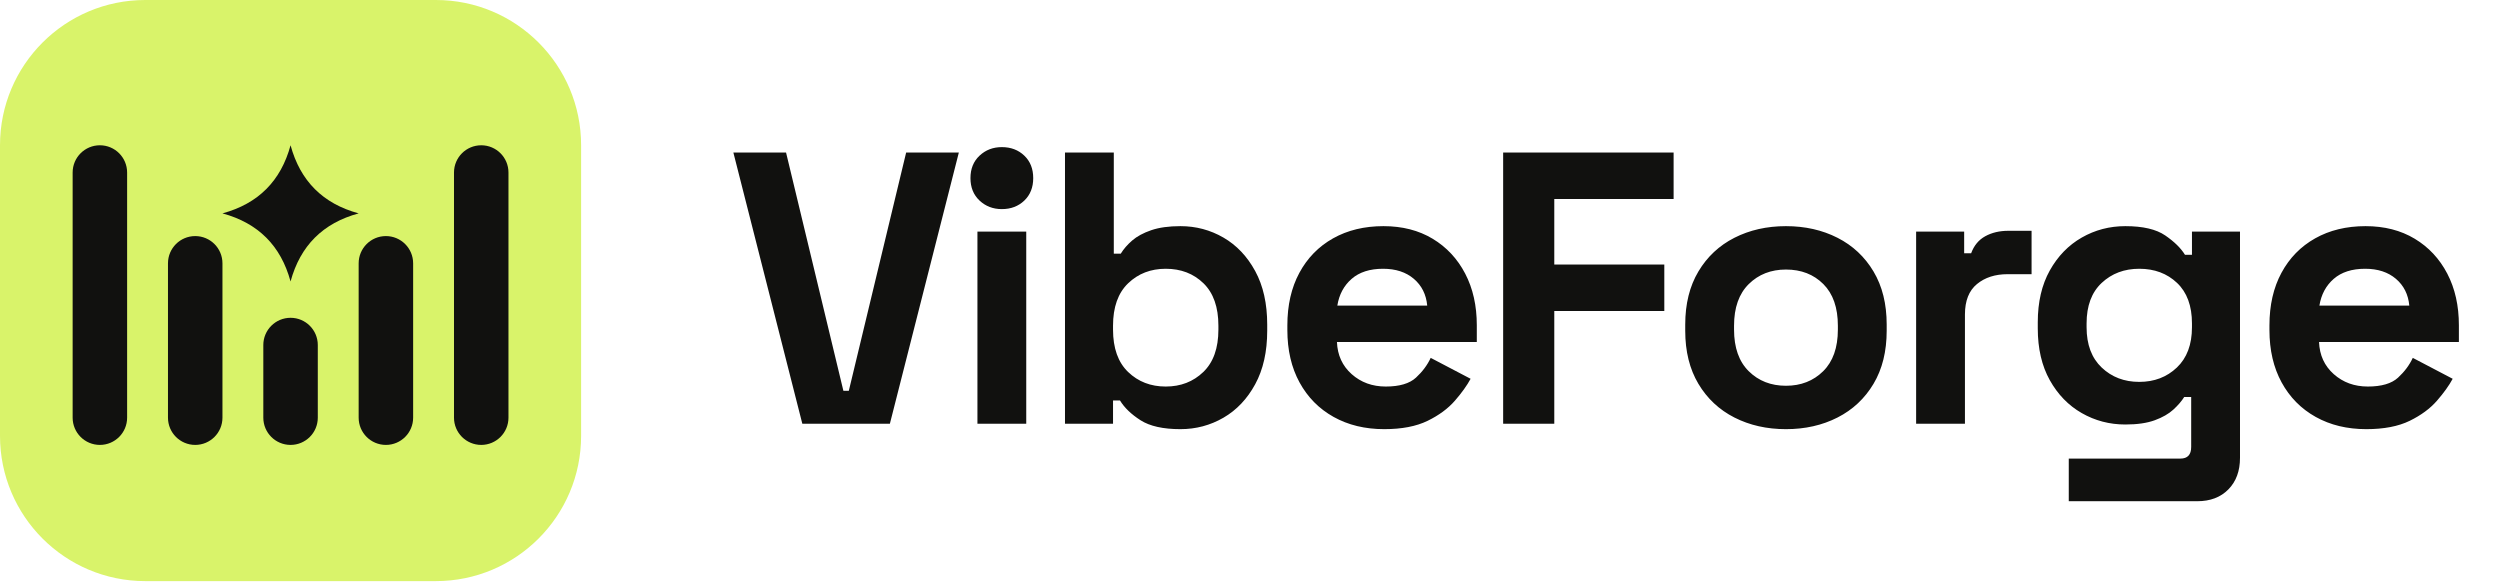
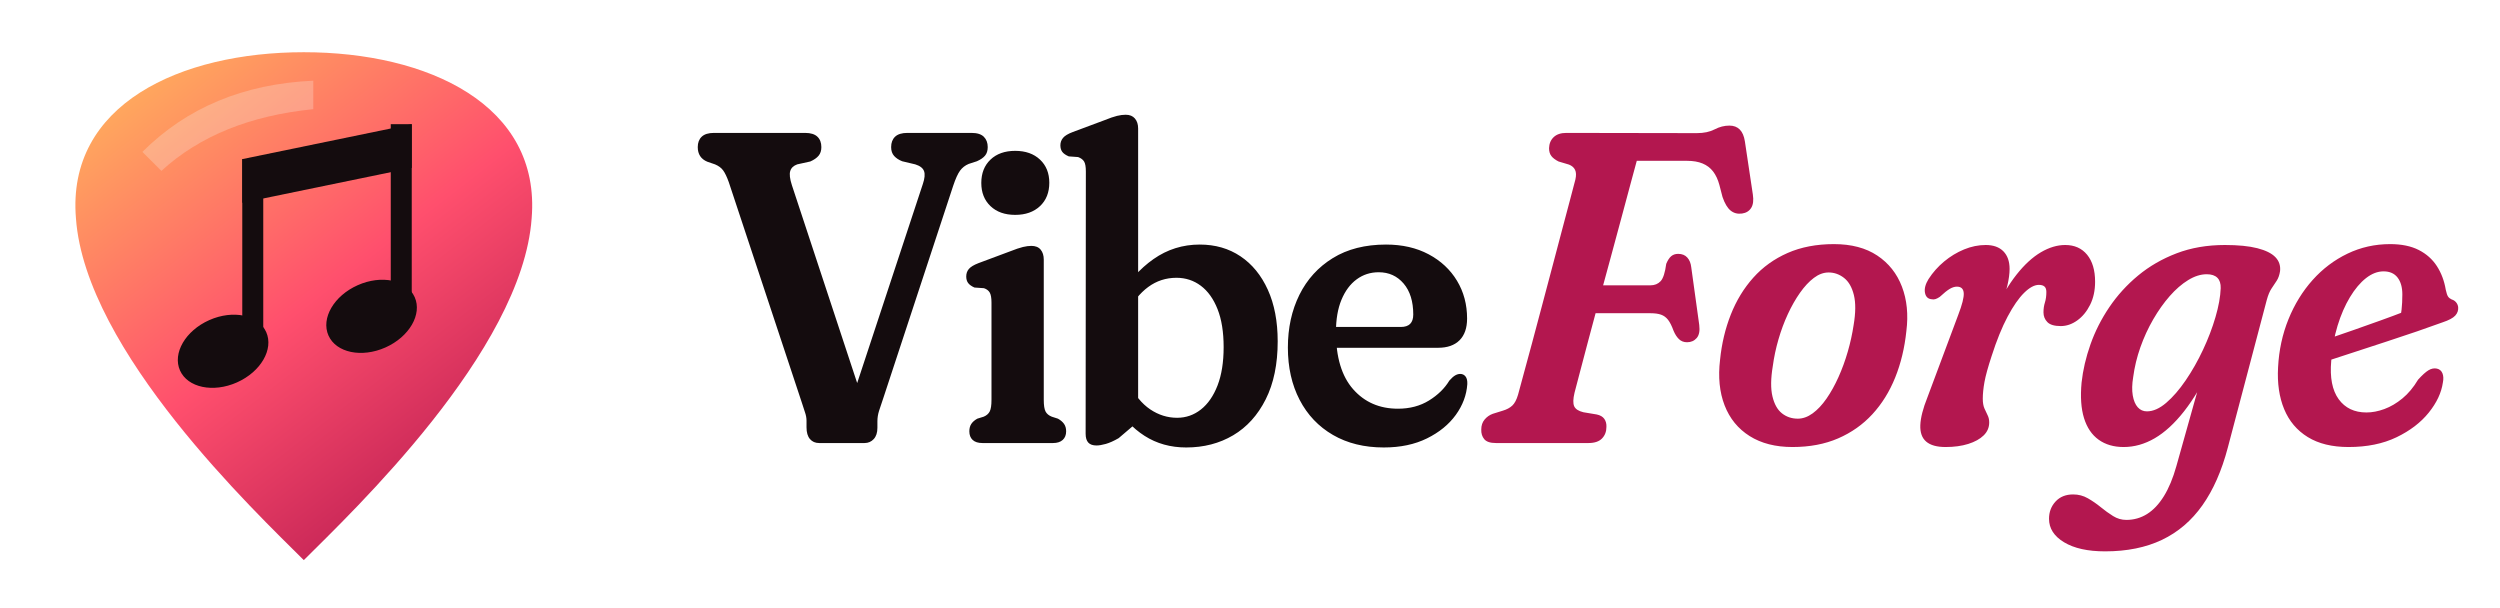
- <svg xmlns="http://www.w3.org/2000/svg" width="413" height="96" viewBox="0 0 413 96" role="img" aria-label="VibeForge">
+ <svg xmlns="http://www.w3.org/2000/svg" width="395" height="96" viewBox="0 0 395 96" role="img" aria-label="VibeForge">
  <g transform="translate(0 0) scale(1.5)">
-     <rect width="64" height="64" rx="16" fill="#d9f36a" />
-     <g fill="#11110f">
-       <rect x="8.00" y="16" width="6.0" height="33" rx="3.0" />
-       <rect x="18.50" y="26" width="6.0" height="23" rx="3.0" />
-       <rect x="29.00" y="35" width="6.0" height="14" rx="3.0" />
-       <rect x="39.50" y="26" width="6.0" height="23" rx="3.0" />
-       <rect x="50.00" y="16" width="6.0" height="33" rx="3.0" />
-       <path d="M32 16.0 Q33.6 21.9 39.5 23.5 Q33.6 25.1 32 31.0 Q30.4 25.1 24.5 23.5 Q30.4 21.9 32 16.0Z" />
+     <defs>
+       <linearGradient id="pg-d" x1="0.15" y1="0" x2="0.85" y2="1">
+         <stop offset="0" stop-color="#ffb05c" />
+         <stop offset=".5" stop-color="#ff4f6d" />
+         <stop offset="1" stop-color="#b3174f" />
+       </linearGradient>
+     </defs>
+     <path d="M32 59 C27 54 9 37 8 23 C7 11 19 5.5 32 5.5 C45 5.5 57 11 56 23 C55 37 37 54 32 59Z" fill="url(#pg-d)" />
+     <path d="M15 16 Q22 9 33 8.5 L33 11.5 Q23 12.5 17 18Z" fill="#f7ede4" fill-opacity=".28" />
+     <g fill="#140c0e" fill-opacity="1">
+       <ellipse cx="23.50" cy="37.00" rx="4.97" ry="3.59" transform="rotate(-24 23.50 37.00)" />
+       <ellipse cx="39.14" cy="33.32" rx="4.97" ry="3.59" transform="rotate(-24 39.14 33.32)" />
+       <rect x="25.52" y="16.76" width="2.21" height="19.32" />
+       <rect x="41.16" y="13.08" width="2.21" height="19.32" />
+       <path d="M25.52 16.76 L43.37 13.08 L43.37 17.68 L25.52 21.36Z" />
    </g>
  </g>
-   <path fill="#11110f" d="M132.544 70.0 121.152 25.2H129.856L139.328 64.56H140.224L149.696 25.2H158.4L147.008 70.0ZM161.472 70.0V38.256H169.536V70.0ZM165.504 34.544Q163.328 34.544 161.824 33.136Q160.32 31.728 160.32 29.424Q160.32 27.12 161.824 25.712Q163.328 24.304 165.504 24.304Q167.744 24.304 169.216 25.712Q170.688 27.12 170.688 29.424Q170.688 31.728 169.216 33.136Q167.744 34.544 165.504 34.544ZM195.008 70.896Q190.72 70.896 188.416 69.424Q186.112 67.952 185.024 66.16H183.872V70.0H175.936V25.2H184V41.904H185.152Q185.856 40.752 187.04 39.728Q188.224 38.704 190.176 38.032Q192.128 37.36 195.008 37.36Q198.848 37.36 202.112 39.248Q205.376 41.136 207.36 44.784Q209.344 48.432 209.344 53.616V54.64Q209.344 59.824 207.36 63.472Q205.376 67.12 202.112 69.008Q198.848 70.896 195.008 70.896ZM192.576 63.856Q196.288 63.856 198.784 61.456Q201.28 59.056 201.28 54.448V53.808Q201.28 49.2 198.816 46.8Q196.352 44.4 192.576 44.4Q188.864 44.4 186.368 46.8Q183.872 49.2 183.872 53.808V54.448Q183.872 59.056 186.368 61.456Q188.864 63.856 192.576 63.856ZM228.672 70.896Q223.936 70.896 220.32 68.88Q216.704 66.864 214.688 63.184Q212.672 59.504 212.672 54.512V53.744Q212.672 48.752 214.656 45.072Q216.64 41.392 220.224 39.376Q223.808 37.36 228.544 37.36Q233.216 37.36 236.672 39.44Q240.128 41.52 242.048 45.2Q243.968 48.88 243.968 53.744V56.496H220.864Q220.992 59.76 223.296 61.808Q225.6 63.856 228.928 63.856Q232.32 63.856 233.92 62.384Q235.52 60.912 236.352 59.12L242.944 62.576Q242.048 64.24 240.352 66.192Q238.656 68.144 235.84 69.52Q233.024 70.896 228.672 70.896ZM220.928 50.48H235.776Q235.52 47.728 233.568 46.064Q231.616 44.4 228.48 44.4Q225.216 44.4 223.296 46.064Q221.376 47.728 220.928 50.48Z" />
-   <path fill="#11110f" d="M248.32 70.0V25.2H276.48V32.88H256.768V43.696H274.944V51.376H256.768V70.0ZM295.04 70.896Q290.304 70.896 286.528 68.976Q282.752 67.056 280.576 63.408Q278.4 59.76 278.4 54.64V53.616Q278.4 48.496 280.576 44.848Q282.752 41.2 286.528 39.28Q290.304 37.36 295.04 37.36Q299.776 37.36 303.552 39.28Q307.328 41.2 309.504 44.848Q311.68 48.496 311.68 53.616V54.64Q311.68 59.76 309.504 63.408Q307.328 67.056 303.552 68.976Q299.776 70.896 295.04 70.896ZM295.04 63.728Q298.752 63.728 301.184 61.328Q303.616 58.928 303.616 54.448V53.808Q303.616 49.328 301.216 46.928Q298.816 44.528 295.04 44.528Q291.328 44.528 288.896 46.928Q286.464 49.328 286.464 53.808V54.448Q286.464 58.928 288.896 61.328Q291.328 63.728 295.04 63.728ZM316.544 70.0V38.256H324.48V41.84H325.632Q326.336 39.92 327.968 39.024Q329.6 38.128 331.776 38.128H335.616V45.296H331.648Q328.576 45.296 326.592 46.928Q324.608 48.56 324.608 51.952V70.0ZM336.64 54.256V53.232Q336.64 48.24 338.624 44.688Q340.608 41.136 343.904 39.248Q347.2 37.36 351.104 37.36Q355.456 37.36 357.696 38.896Q359.936 40.432 360.96 42.096H362.112V38.256H370.048V75.632Q370.048 78.896 368.128 80.848Q366.208 82.8 363.008 82.8H341.76V75.76H360.192Q361.984 75.76 361.984 73.84V65.584H360.832Q360.192 66.608 359.04 67.664Q357.888 68.72 355.968 69.424Q354.048 70.128 351.104 70.128Q347.2 70.128 343.904 68.24Q340.608 66.352 338.624 62.8Q336.64 59.248 336.64 54.256ZM353.408 63.088Q357.12 63.088 359.616 60.72Q362.112 58.352 362.112 54.064V53.424Q362.112 49.072 359.648 46.736Q357.184 44.4 353.408 44.4Q349.696 44.4 347.2 46.736Q344.704 49.072 344.704 53.424V54.064Q344.704 58.352 347.2 60.72Q349.696 63.088 353.408 63.088ZM390.912 70.896Q386.176 70.896 382.56 68.88Q378.944 66.864 376.928 63.184Q374.912 59.504 374.912 54.512V53.744Q374.912 48.752 376.896 45.072Q378.88 41.392 382.464 39.376Q386.048 37.36 390.784 37.36Q395.456 37.36 398.912 39.44Q402.368 41.52 404.288 45.2Q406.208 48.88 406.208 53.744V56.496H383.104Q383.232 59.76 385.536 61.808Q387.84 63.856 391.168 63.856Q394.56 63.856 396.16 62.384Q397.76 60.912 398.592 59.12L405.184 62.576Q404.288 64.24 402.592 66.192Q400.896 68.144 398.08 69.52Q395.264 70.896 390.912 70.896ZM383.168 50.48H398.016Q397.76 47.728 395.808 46.064Q393.856 44.4 390.72 44.4Q387.456 44.4 385.536 46.064Q383.616 47.728 383.168 50.48Z" />
+   <path fill="#140c0e" d="M140.8 23.24Q140.8 22.19 141.43 21.595Q142.06 21 143.355 21H153.505Q154.835 21 155.447 21.612Q156.06 22.225 156.06 23.24Q156.06 24.08 155.64 24.587Q155.22 25.095 154.345 25.48L153.05 25.9Q152.21 26.25 151.685 26.967Q151.16 27.685 150.6 29.365L139.61 62.755Q139.155 64.085 138.892 64.907Q138.63 65.73 138.63 66.57V67.585Q138.63 68.74 138.053 69.37Q137.475 70.0 136.6 70.0H129.425Q128.515 70.0 127.972 69.37Q127.43 68.74 127.43 67.515V66.465Q127.43 65.835 127.185 65.135Q126.94 64.435 126.695 63.63L115.145 28.77Q114.69 27.51 114.252 26.915Q113.815 26.32 112.975 25.97L111.75 25.55Q110.245 24.92 110.245 23.24Q110.245 22.19 110.875 21.595Q111.505 21 112.8 21H127.22Q128.515 21 129.145 21.595Q129.775 22.19 129.775 23.24Q129.775 24.08 129.338 24.605Q128.9 25.13 128.025 25.515L125.96 25.97Q125.085 26.285 124.858 27.02Q124.63 27.755 125.12 29.26L136.39 63.42L133.52 66.325L145.805 29.085Q146.26 27.755 145.998 27.037Q145.735 26.32 144.615 25.97L142.55 25.48Q141.745 25.165 141.273 24.64Q140.8 24.115 140.8 23.24ZM164.915 41.02V63.175Q164.915 64.47 165.195 65.013Q165.475 65.555 166.175 65.835L167.155 66.15Q167.785 66.5 168.118 66.972Q168.45 67.445 168.45 68.145Q168.45 69.02 167.908 69.51Q167.365 70.0 166.385 70.0H155.22Q154.205 70.0 153.68 69.51Q153.155 69.02 153.155 68.145Q153.155 67.445 153.47 66.972Q153.785 66.5 154.415 66.15L155.43 65.835Q156.095 65.555 156.375 65.013Q156.655 64.47 156.655 63.175V47.81Q156.655 46.69 156.375 46.218Q156.095 45.745 155.465 45.535L153.96 45.43Q153.26 45.115 152.963 44.712Q152.665 44.31 152.665 43.68Q152.665 42.98 153.085 42.49Q153.505 42.0 154.59 41.58L159.56 39.725Q160.89 39.2 161.625 39.025Q162.36 38.85 162.955 38.85Q163.935 38.85 164.425 39.445Q164.915 40.04 164.915 41.02ZM160.4 33.95Q157.95 33.95 156.498 32.567Q155.045 31.185 155.045 28.91Q155.045 26.6 156.498 25.217Q157.95 23.835 160.4 23.835Q162.85 23.835 164.32 25.217Q165.79 26.6 165.79 28.875Q165.79 31.185 164.32 32.567Q162.85 33.95 160.4 33.95ZM179.825 20.3V66.605L176.745 69.23Q175.59 69.895 174.715 70.14Q173.84 70.385 173.245 70.385Q172.37 70.385 171.95 69.93Q171.53 69.475 171.53 68.53L171.565 27.09Q171.565 25.97 171.285 25.515Q171.005 25.06 170.34 24.815L168.87 24.71Q168.135 24.395 167.837 23.992Q167.54 23.59 167.54 22.96Q167.54 22.295 167.96 21.787Q168.38 21.28 169.5 20.86L174.47 19.005Q175.765 18.48 176.5 18.305Q177.235 18.13 177.865 18.13Q178.81 18.13 179.317 18.725Q179.825 19.32 179.825 20.3ZM178.005 49.595 176.605 47.285Q178.985 43.225 182.257 40.932Q185.53 38.64 189.555 38.64Q193.23 38.64 195.995 40.495Q198.76 42.35 200.317 45.78Q201.875 49.21 201.875 53.935Q201.875 59.325 199.985 63.087Q198.095 66.85 194.84 68.775Q191.585 70.7 187.42 70.7Q183.71 70.7 180.84 68.863Q177.97 67.025 176.15 63.77L178.355 60.55Q179.755 63.35 181.733 64.68Q183.71 66.01 185.985 66.01Q188.085 66.01 189.748 64.698Q191.41 63.385 192.373 60.9Q193.335 58.415 193.335 54.845Q193.335 51.275 192.373 48.843Q191.41 46.41 189.73 45.15Q188.05 43.89 185.88 43.89Q183.395 43.89 181.418 45.343Q179.44 46.795 178.005 49.595ZM231.8 50.33Q231.8 52.57 230.61 53.76Q229.42 54.95 227.215 54.95H209.015V51.66H221.335Q223.295 51.66 223.295 49.7Q223.295 46.585 221.773 44.8Q220.25 43.015 217.835 43.015Q215.875 43.015 214.353 44.135Q212.83 45.255 211.955 47.355Q211.08 49.455 211.08 52.465Q211.08 58.415 213.793 61.495Q216.505 64.575 220.88 64.575Q223.68 64.575 225.78 63.28Q227.88 61.985 229.0 60.13Q229.525 59.535 229.928 59.307Q230.33 59.08 230.715 59.08Q231.24 59.08 231.555 59.483Q231.87 59.885 231.835 60.69Q231.66 63.28 230.015 65.555Q228.37 67.83 225.465 69.265Q222.56 70.7 218.64 70.7Q214.02 70.7 210.608 68.722Q207.195 66.745 205.34 63.175Q203.485 59.605 203.485 54.915Q203.485 50.26 205.305 46.585Q207.125 42.91 210.59 40.775Q214.055 38.64 218.99 38.64Q222.84 38.64 225.728 40.18Q228.615 41.72 230.208 44.362Q231.8 47.005 231.8 50.33Z" />
+   <path fill="#b3174f" d="M244.75 23.415Q244.785 22.33 245.485 21.665Q246.185 21 247.48 21L268.095 21.035Q269.775 21.035 270.913 20.44Q272.05 19.845 273.24 19.845Q275.305 19.845 275.69 22.33L276.95 30.73Q277.16 32.095 276.688 32.847Q276.215 33.6 275.235 33.74Q274.185 33.88 273.433 33.267Q272.68 32.655 272.155 31.115L271.665 29.225Q271.315 27.93 270.668 27.09Q270.02 26.25 269.005 25.83Q267.99 25.41 266.555 25.41H258.61Q258.33 26.46 257.7 28.77Q257.07 31.08 256.248 34.177Q255.425 37.275 254.48 40.722Q253.535 44.17 252.608 47.6Q251.68 51.03 250.893 54.005Q250.105 56.98 249.545 59.115Q248.985 61.25 248.775 62.055Q248.425 63.525 248.723 64.19Q249.02 64.855 250.175 65.135L252.275 65.485Q253.115 65.66 253.483 66.185Q253.85 66.71 253.815 67.445Q253.815 68.565 253.115 69.282Q252.415 70.0 250.98 70.0H236.35Q235.02 70.0 234.512 69.388Q234.005 68.775 234.04 67.865Q234.04 66.92 234.565 66.29Q235.09 65.66 235.86 65.38L237.435 64.89Q238.38 64.61 238.94 64.085Q239.5 63.56 239.85 62.37Q240.13 61.32 240.707 59.203Q241.285 57.085 242.037 54.302Q242.79 51.52 243.613 48.387Q244.435 45.255 245.275 42.122Q246.115 38.99 246.833 36.225Q247.55 33.46 248.11 31.412Q248.67 29.365 248.915 28.35Q249.125 27.405 248.863 26.845Q248.6 26.285 247.9 26.005L246.255 25.515Q245.485 25.13 245.118 24.657Q244.75 24.185 244.75 23.415ZM248.565 45.08H260.78Q261.76 45.08 262.373 44.432Q262.985 43.785 263.265 41.685Q263.615 40.845 264.053 40.477Q264.49 40.11 265.155 40.11Q266.065 40.11 266.59 40.688Q267.115 41.265 267.22 42.245L268.48 51.345Q268.655 52.745 268.077 53.41Q267.5 54.075 266.555 54.075Q265.785 54.075 265.278 53.585Q264.77 53.095 264.42 52.255Q264.0 51.1 263.545 50.522Q263.09 49.945 262.442 49.717Q261.795 49.49 260.78 49.49H247.55ZM289.76 38.57Q293.89 38.57 296.603 40.372Q299.315 42.175 300.505 45.29Q301.695 48.405 301.205 52.325Q300.785 56.315 299.438 59.657Q298.09 63.0 295.833 65.45Q293.575 67.9 290.425 69.265Q287.275 70.63 283.215 70.63Q279.19 70.63 276.443 68.898Q273.695 67.165 272.488 64.05Q271.28 60.935 271.77 56.84Q272.155 53.025 273.468 49.7Q274.78 46.375 277.02 43.873Q279.26 41.37 282.445 39.97Q285.63 38.57 289.76 38.57ZM284.055 66.15Q285.245 66.15 286.4 65.31Q287.555 64.47 288.588 62.983Q289.62 61.495 290.478 59.587Q291.335 57.68 291.948 55.562Q292.56 53.445 292.875 51.345Q293.365 48.44 292.91 46.602Q292.455 44.765 291.353 43.907Q290.25 43.05 288.92 43.05Q287.73 43.05 286.593 43.907Q285.455 44.765 284.405 46.252Q283.355 47.74 282.48 49.63Q281.605 51.52 280.993 53.637Q280.38 55.755 280.1 57.855Q279.61 60.795 280.048 62.633Q280.485 64.47 281.553 65.31Q282.62 66.15 284.055 66.15ZM305.23 47.285Q304.32 47.215 304.145 46.252Q303.97 45.29 304.705 44.1Q305.72 42.525 307.173 41.317Q308.625 40.11 310.322 39.41Q312.02 38.71 313.735 38.71Q315.555 38.71 316.535 39.707Q317.515 40.705 317.515 42.49Q317.515 43.61 317.165 45.115Q316.815 46.62 316.202 48.545Q315.59 50.47 314.803 52.867Q314.015 55.265 313.07 58.24L311.95 58.135Q313.35 53.095 315.048 49.42Q316.745 45.745 318.618 43.382Q320.49 41.02 322.45 39.865Q324.41 38.71 326.3 38.71Q328.505 38.71 329.765 40.25Q331.025 41.79 331.025 44.52Q331.025 46.585 330.238 48.16Q329.45 49.735 328.207 50.627Q326.965 51.52 325.6 51.52Q324.095 51.52 323.483 50.89Q322.87 50.26 322.87 49.35Q322.87 48.51 323.097 47.793Q323.325 47.075 323.325 46.13Q323.325 45.535 323.028 45.272Q322.73 45.01 322.135 45.01Q321.085 45.01 319.808 46.27Q318.53 47.53 317.2 50.032Q315.87 52.535 314.68 56.245Q313.805 58.905 313.543 60.375Q313.28 61.845 313.28 63.0Q313.28 63.945 313.543 64.54Q313.805 65.135 314.05 65.625Q314.295 66.115 314.295 66.745Q314.295 67.935 313.42 68.793Q312.545 69.65 310.988 70.14Q309.43 70.63 307.4 70.63Q305.335 70.63 304.338 69.773Q303.34 68.915 303.41 67.165Q303.48 65.415 304.53 62.79L309.395 49.77Q310.34 47.32 310.27 46.305Q310.2 45.29 309.185 45.29Q308.66 45.29 308.065 45.64Q307.47 45.99 306.49 46.9Q306.14 47.145 305.825 47.25Q305.51 47.355 305.23 47.285ZM351.99 70.735Q350.555 76.195 347.982 79.835Q345.41 83.475 341.595 85.295Q337.78 87.115 332.6 87.115Q328.505 87.115 326.125 85.68Q323.745 84.245 323.745 81.97Q323.745 80.36 324.778 79.24Q325.81 78.12 327.56 78.12Q328.82 78.12 329.887 78.733Q330.955 79.345 331.918 80.132Q332.88 80.92 333.86 81.532Q334.84 82.145 335.96 82.145Q337.745 82.145 339.232 81.218Q340.72 80.29 341.892 78.4Q343.065 76.51 343.87 73.64L348.735 56.315L349.47 57.61Q347.335 62.125 345.077 64.995Q342.82 67.865 340.44 69.248Q338.06 70.63 335.54 70.63Q333.195 70.63 331.585 69.475Q329.975 68.32 329.275 66.062Q328.575 63.805 328.89 60.445Q329.205 57.505 330.29 54.425Q331.375 51.345 333.265 48.545Q335.155 45.745 337.815 43.54Q340.475 41.335 343.905 40.022Q347.335 38.71 351.535 38.71Q354.685 38.71 356.663 39.217Q358.64 39.725 359.515 40.635Q360.39 41.545 360.25 42.84Q360.11 43.75 359.725 44.345Q359.34 44.94 358.902 45.587Q358.465 46.235 358.15 47.39ZM337.045 59.57Q336.765 61.25 336.975 62.475Q337.185 63.7 337.762 64.347Q338.34 64.995 339.215 64.995Q340.685 64.995 342.26 63.648Q343.835 62.3 345.34 60.095Q346.845 57.89 348.07 55.282Q349.295 52.675 350.047 50.102Q350.8 47.53 350.87 45.535Q350.905 44.45 350.345 43.89Q349.785 43.33 348.665 43.33Q347.23 43.33 345.725 44.258Q344.22 45.185 342.82 46.778Q341.42 48.37 340.212 50.453Q339.005 52.535 338.183 54.862Q337.36 57.19 337.045 59.57ZM363.89 54.845Q363.89 54.845 365.01 54.477Q366.13 54.11 367.95 53.498Q369.77 52.885 371.905 52.132Q374.04 51.38 376.14 50.627Q378.24 49.875 379.85 49.245L378.975 50.925Q379.325 50.015 379.448 48.93Q379.57 47.845 379.57 46.515Q379.57 44.835 378.818 43.855Q378.065 42.875 376.595 42.875Q375.195 42.875 373.83 43.942Q372.465 45.01 371.293 46.953Q370.12 48.895 369.333 51.468Q368.545 54.04 368.335 57.015Q367.985 60.97 369.508 63.07Q371.03 65.17 373.9 65.17Q375.265 65.17 376.735 64.627Q378.205 64.085 379.588 62.947Q380.97 61.81 382.055 59.99Q383.035 58.905 383.7 58.502Q384.365 58.1 385.03 58.24Q385.66 58.38 385.905 58.975Q386.15 59.57 385.975 60.445Q385.625 62.86 383.735 65.205Q381.845 67.55 378.643 69.09Q375.44 70.63 371.065 70.63Q367.18 70.63 364.625 69.055Q362.07 67.48 360.898 64.645Q359.725 61.81 359.935 58.03Q360.145 53.97 361.58 50.435Q363.015 46.9 365.395 44.24Q367.775 41.58 370.908 40.075Q374.04 38.57 377.645 38.57Q380.34 38.57 382.16 39.497Q383.98 40.425 385.03 42.052Q386.08 43.68 386.43 45.78Q386.605 46.585 386.798 46.865Q386.99 47.145 387.375 47.32Q387.76 47.425 388.04 47.74Q388.32 48.055 388.39 48.51Q388.46 49.28 387.935 49.858Q387.41 50.435 385.94 50.925Q384.225 51.555 381.933 52.343Q379.64 53.13 377.173 53.935Q374.705 54.74 372.36 55.51Q370.015 56.28 368.125 56.892Q366.235 57.505 365.115 57.872Q363.995 58.24 363.995 58.24Z" />
</svg>
